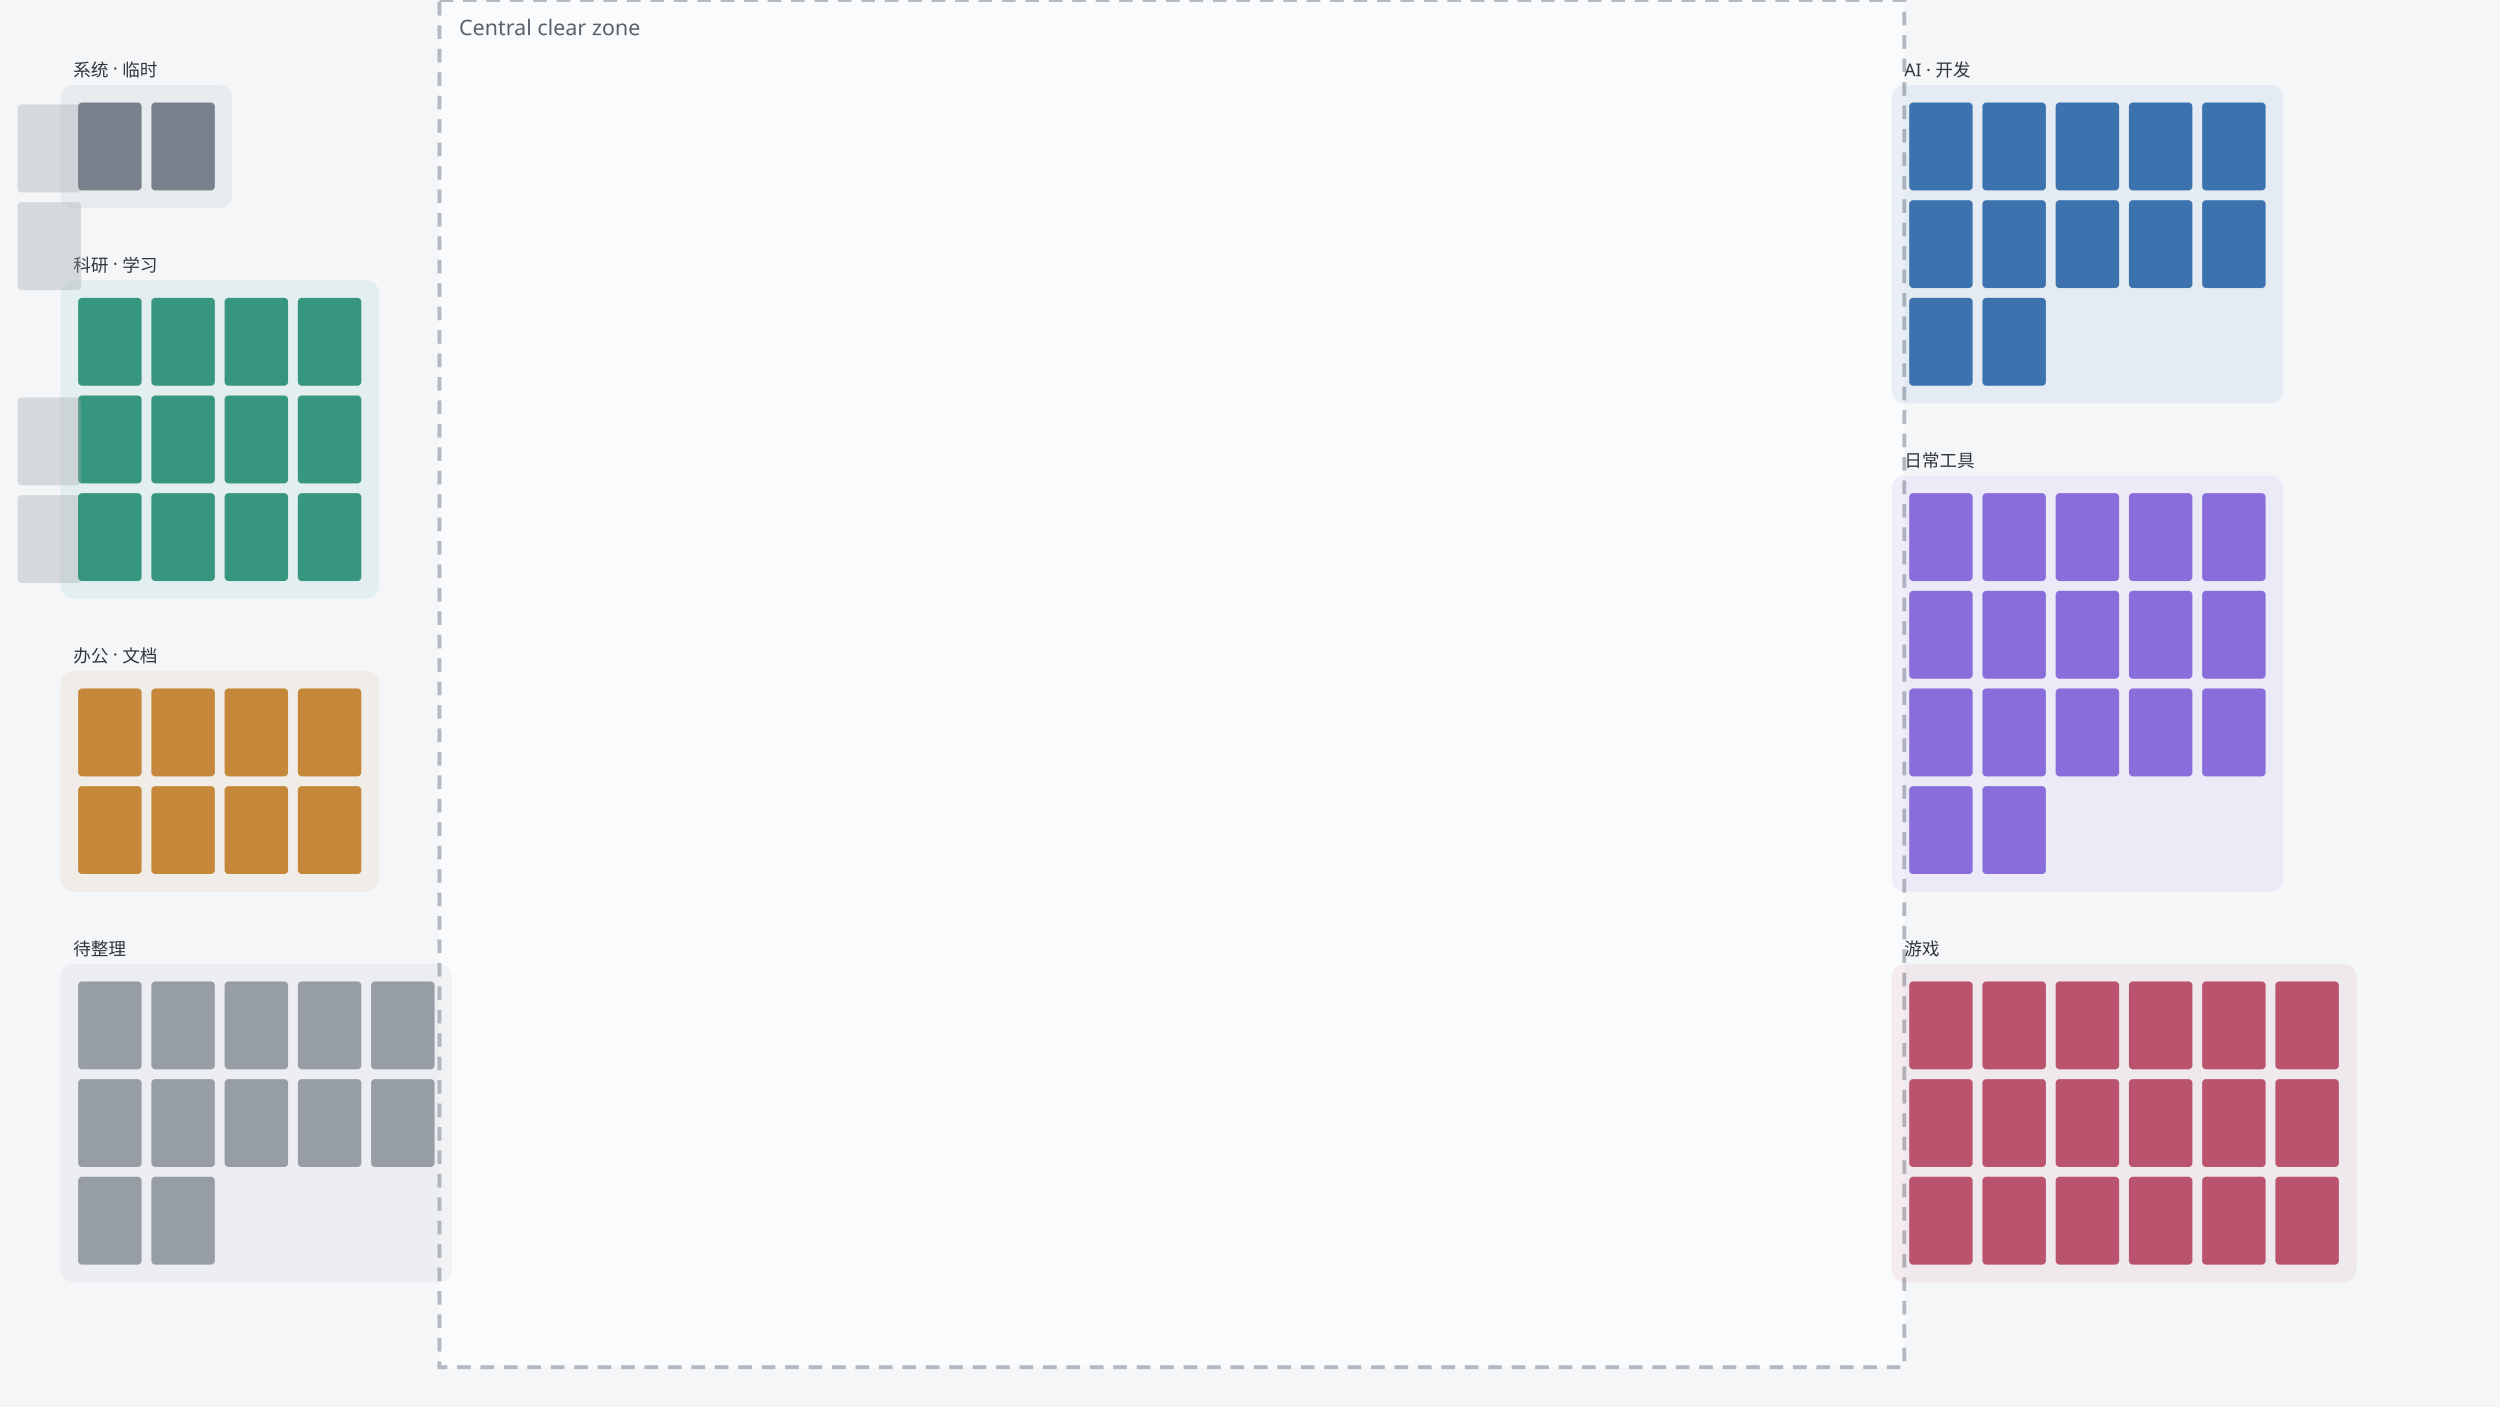
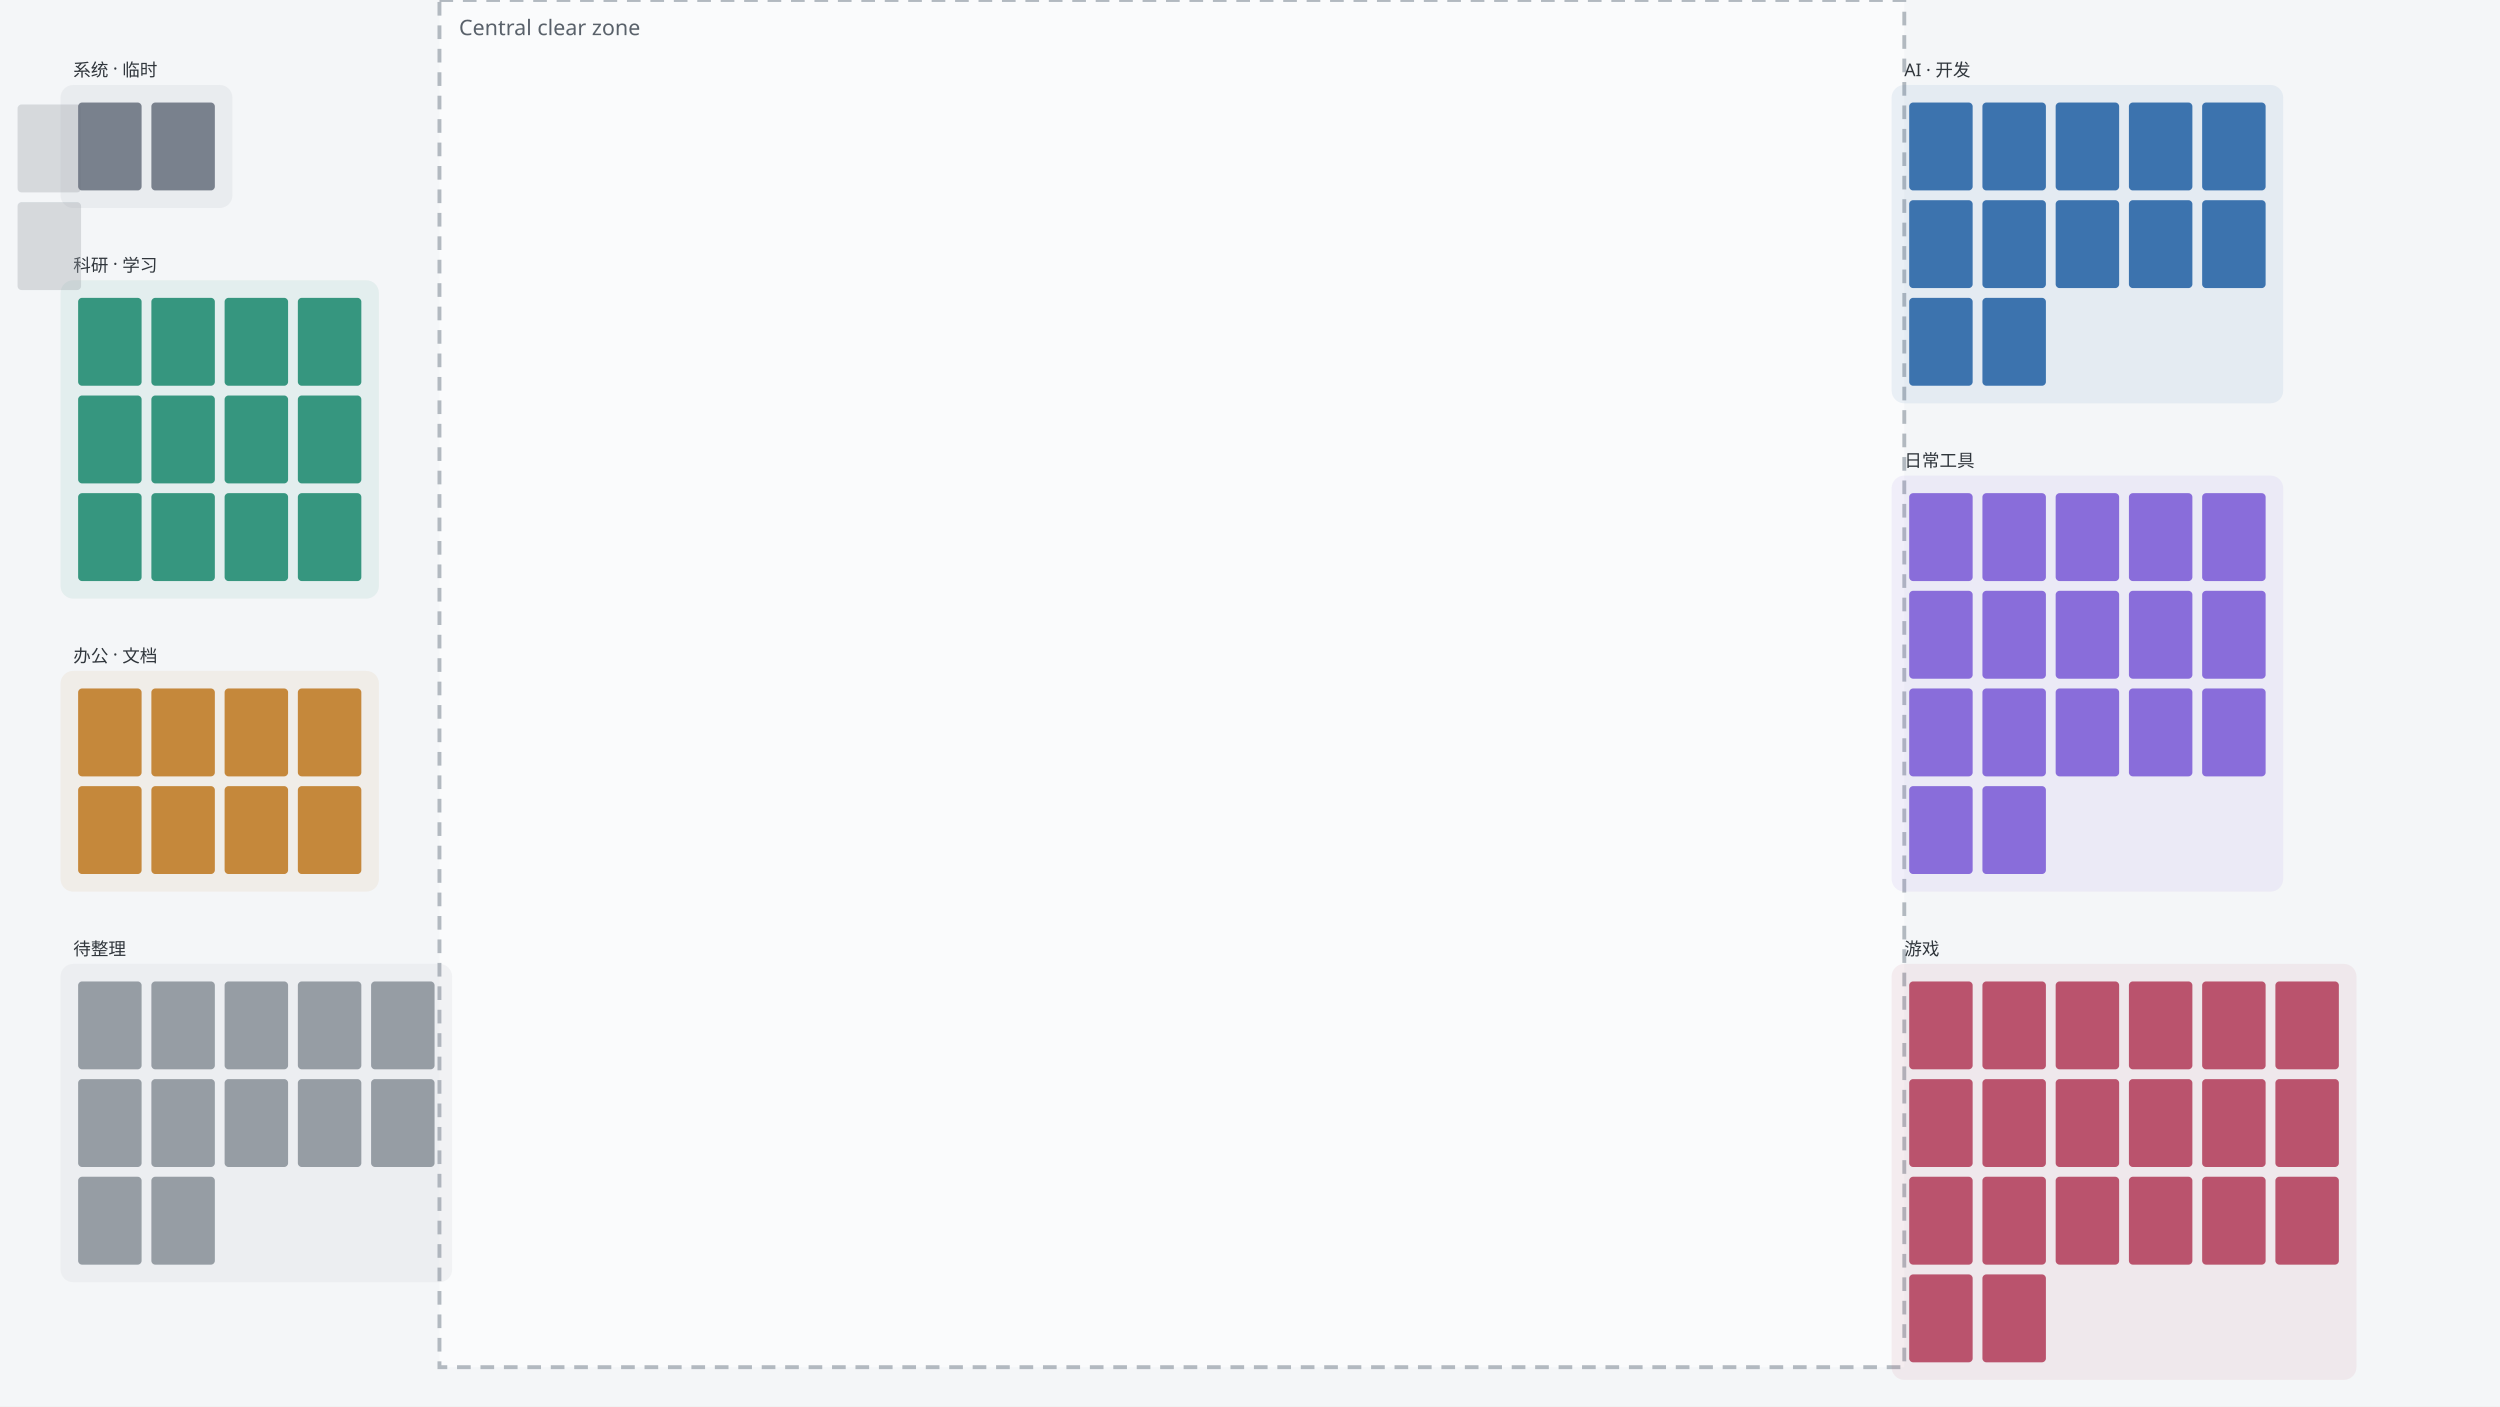
<svg xmlns="http://www.w3.org/2000/svg" width="2560" height="1440" viewBox="0 0 2560 1440">
  <rect width="100%" height="100%" fill="#f4f6f8" />
  <rect x="450" y="0" width="1500" height="1400" fill="#ffffff" opacity="0.55" stroke="#7c8792" stroke-dasharray="14 10" stroke-width="4" />
  <text x="470" y="36" font-family="Segoe UI" font-size="22" fill="#59616a">Central clear zone</text>
  <rect x="63" y="88" width="174" height="124" rx="12" fill="#6b7280" opacity="0.08" stroke="#6b7280" stroke-width="2" />
  <text x="75" y="78" font-family="Segoe UI" font-size="18" fill="#30363c">系统 · 临时</text>
  <rect x="63" y="288" width="324" height="324" rx="12" fill="#1f8a70" opacity="0.08" stroke="#1f8a70" stroke-width="2" />
  <text x="75" y="278" font-family="Segoe UI" font-size="18" fill="#30363c">科研 · 学习</text>
  <rect x="63" y="688" width="324" height="224" rx="12" fill="#c07a24" opacity="0.08" stroke="#c07a24" stroke-width="2" />
  <text x="75" y="678" font-family="Segoe UI" font-size="18" fill="#30363c">办公 · 文档</text>
  <rect x="63" y="988" width="399" height="324" rx="12" fill="#8a929a" opacity="0.08" stroke="#8a929a" stroke-width="2" />
  <text x="75" y="978" font-family="Segoe UI" font-size="18" fill="#30363c">待整理</text>
  <rect x="1938" y="88" width="399" height="324" rx="12" fill="#2563a6" opacity="0.08" stroke="#2563a6" stroke-width="2" />
  <text x="1950" y="78" font-family="Segoe UI" font-size="18" fill="#30363c">AI · 开发</text>
  <rect x="1938" y="488" width="399" height="424" rx="12" fill="#7c5cd6" opacity="0.08" stroke="#7c5cd6" stroke-width="2" />
  <text x="1950" y="478" font-family="Segoe UI" font-size="18" fill="#30363c">日常工具</text>
-   <rect x="1938" y="988" width="474" height="324" rx="12" fill="#b3405c" opacity="0.08" stroke="#b3405c" stroke-width="2" />
+   <rect x="1938" y="988" width="474" height="424" rx="12" fill="#b3405c" opacity="0.08" stroke="#b3405c" stroke-width="2" />
  <text x="1950" y="978" font-family="Segoe UI" font-size="18" fill="#30363c">游戏</text>
  <rect x="18" y="107" width="65" height="90" rx="4" fill="#9aa1a8" opacity="0.34" />
  <rect x="18" y="207" width="65" height="90" rx="4" fill="#9aa1a8" opacity="0.34" />
+   <rect x="1955" y="1305" width="65" height="90" rx="4" fill="#b3405c" opacity="0.88" />
+   <rect x="80" y="105" width="65" height="90" rx="4" fill="#6b7280" opacity="0.88" />
+   <rect x="80" y="305" width="65" height="90" rx="4" fill="#1f8a70" opacity="0.88" />
+   <rect x="80" y="405" width="65" height="90" rx="4" fill="#1f8a70" opacity="0.88" />
+   <rect x="80" y="505" width="65" height="90" rx="4" fill="#1f8a70" opacity="0.88" />
  <rect x="80" y="705" width="65" height="90" rx="4" fill="#c07a24" opacity="0.88" />
  <rect x="80" y="805" width="65" height="90" rx="4" fill="#c07a24" opacity="0.88" />
  <rect x="80" y="1005" width="65" height="90" rx="4" fill="#8a929a" opacity="0.88" />
  <rect x="80" y="1105" width="65" height="90" rx="4" fill="#8a929a" opacity="0.88" />
-   <rect x="1955" y="305" width="65" height="90" rx="4" fill="#2563a6" opacity="0.88" />
-   <rect x="1955" y="605" width="65" height="90" rx="4" fill="#7c5cd6" opacity="0.88" />
-   <rect x="80" y="105" width="65" height="90" rx="4" fill="#6b7280" opacity="0.88" />
-   <rect x="18" y="507" width="65" height="90" rx="4" fill="#9aa1a8" opacity="0.34" />
+   <rect x="80" y="1205" width="65" height="90" rx="4" fill="#8a929a" opacity="0.88" />
+   <rect x="155" y="105" width="65" height="90" rx="4" fill="#6b7280" opacity="0.88" />
+   <rect x="155" y="305" width="65" height="90" rx="4" fill="#1f8a70" opacity="0.88" />
+   <rect x="155" y="405" width="65" height="90" rx="4" fill="#1f8a70" opacity="0.88" />
+   <rect x="155" y="505" width="65" height="90" rx="4" fill="#1f8a70" opacity="0.88" />
  <rect x="155" y="705" width="65" height="90" rx="4" fill="#c07a24" opacity="0.88" />
  <rect x="155" y="805" width="65" height="90" rx="4" fill="#c07a24" opacity="0.88" />
  <rect x="155" y="1005" width="65" height="90" rx="4" fill="#8a929a" opacity="0.88" />
  <rect x="155" y="1105" width="65" height="90" rx="4" fill="#8a929a" opacity="0.88" />
-   <rect x="2030" y="605" width="65" height="90" rx="4" fill="#7c5cd6" opacity="0.88" />
-   <rect x="155" y="105" width="65" height="90" rx="4" fill="#6b7280" opacity="0.88" />
-   <rect x="230" y="705" width="65" height="90" rx="4" fill="#c07a24" opacity="0.88" />
-   <rect x="230" y="805" width="65" height="90" rx="4" fill="#c07a24" opacity="0.88" />
-   <rect x="230" y="1005" width="65" height="90" rx="4" fill="#8a929a" opacity="0.88" />
-   <rect x="2180" y="1105" width="65" height="90" rx="4" fill="#b3405c" opacity="0.88" />
-   <rect x="380" y="1105" width="65" height="90" rx="4" fill="#8a929a" opacity="0.88" />
-   <rect x="80" y="305" width="65" height="90" rx="4" fill="#1f8a70" opacity="0.88" />
-   <rect x="80" y="405" width="65" height="90" rx="4" fill="#1f8a70" opacity="0.88" />
-   <rect x="80" y="505" width="65" height="90" rx="4" fill="#1f8a70" opacity="0.88" />
-   <rect x="305" y="705" width="65" height="90" rx="4" fill="#c07a24" opacity="0.88" />
-   <rect x="305" y="805" width="65" height="90" rx="4" fill="#c07a24" opacity="0.88" />
-   <rect x="305" y="1005" width="65" height="90" rx="4" fill="#8a929a" opacity="0.88" />
-   <rect x="230" y="1105" width="65" height="90" rx="4" fill="#8a929a" opacity="0.88" />
-   <rect x="80" y="1205" width="65" height="90" rx="4" fill="#8a929a" opacity="0.88" />
-   <rect x="155" y="305" width="65" height="90" rx="4" fill="#1f8a70" opacity="0.88" />
-   <rect x="155" y="405" width="65" height="90" rx="4" fill="#1f8a70" opacity="0.88" />
-   <rect x="155" y="505" width="65" height="90" rx="4" fill="#1f8a70" opacity="0.88" />
-   <rect x="380" y="1005" width="65" height="90" rx="4" fill="#8a929a" opacity="0.88" />
-   <rect x="305" y="1105" width="65" height="90" rx="4" fill="#8a929a" opacity="0.88" />
  <rect x="155" y="1205" width="65" height="90" rx="4" fill="#8a929a" opacity="0.88" />
  <rect x="230" y="305" width="65" height="90" rx="4" fill="#1f8a70" opacity="0.88" />
  <rect x="230" y="405" width="65" height="90" rx="4" fill="#1f8a70" opacity="0.88" />
  <rect x="230" y="505" width="65" height="90" rx="4" fill="#1f8a70" opacity="0.88" />
+   <rect x="230" y="705" width="65" height="90" rx="4" fill="#c07a24" opacity="0.88" />
+   <rect x="230" y="805" width="65" height="90" rx="4" fill="#c07a24" opacity="0.88" />
+   <rect x="230" y="1005" width="65" height="90" rx="4" fill="#8a929a" opacity="0.88" />
+   <rect x="230" y="1105" width="65" height="90" rx="4" fill="#8a929a" opacity="0.88" />
  <rect x="305" y="305" width="65" height="90" rx="4" fill="#1f8a70" opacity="0.88" />
  <rect x="305" y="405" width="65" height="90" rx="4" fill="#1f8a70" opacity="0.88" />
  <rect x="305" y="505" width="65" height="90" rx="4" fill="#1f8a70" opacity="0.88" />
+   <rect x="305" y="705" width="65" height="90" rx="4" fill="#c07a24" opacity="0.88" />
+   <rect x="305" y="805" width="65" height="90" rx="4" fill="#c07a24" opacity="0.88" />
+   <rect x="305" y="1005" width="65" height="90" rx="4" fill="#8a929a" opacity="0.88" />
+   <rect x="305" y="1105" width="65" height="90" rx="4" fill="#8a929a" opacity="0.88" />
+   <rect x="380" y="1005" width="65" height="90" rx="4" fill="#8a929a" opacity="0.88" />
+   <rect x="380" y="1105" width="65" height="90" rx="4" fill="#8a929a" opacity="0.88" />
  <rect x="1955" y="105" width="65" height="90" rx="4" fill="#2563a6" opacity="0.88" />
-   <rect x="2255" y="105" width="65" height="90" rx="4" fill="#2563a6" opacity="0.88" />
-   <rect x="2180" y="205" width="65" height="90" rx="4" fill="#2563a6" opacity="0.88" />
+   <rect x="1955" y="205" width="65" height="90" rx="4" fill="#2563a6" opacity="0.88" />
+   <rect x="1955" y="305" width="65" height="90" rx="4" fill="#2563a6" opacity="0.88" />
+   <rect x="1955" y="505" width="65" height="90" rx="4" fill="#7c5cd6" opacity="0.88" />
+   <rect x="1955" y="605" width="65" height="90" rx="4" fill="#7c5cd6" opacity="0.88" />
+   <rect x="1955" y="705" width="65" height="90" rx="4" fill="#7c5cd6" opacity="0.88" />
  <rect x="1955" y="805" width="65" height="90" rx="4" fill="#7c5cd6" opacity="0.88" />
-   <rect x="1955" y="505" width="65" height="90" rx="4" fill="#7c5cd6" opacity="0.88" />
-   <rect x="2105" y="605" width="65" height="90" rx="4" fill="#7c5cd6" opacity="0.88" />
-   <rect x="2030" y="705" width="65" height="90" rx="4" fill="#7c5cd6" opacity="0.88" />
-   <rect x="2030" y="805" width="65" height="90" rx="4" fill="#7c5cd6" opacity="0.88" />
  <rect x="1955" y="1005" width="65" height="90" rx="4" fill="#b3405c" opacity="0.88" />
  <rect x="1955" y="1105" width="65" height="90" rx="4" fill="#b3405c" opacity="0.88" />
  <rect x="1955" y="1205" width="65" height="90" rx="4" fill="#b3405c" opacity="0.88" />
+   <rect x="2030" y="1305" width="65" height="90" rx="4" fill="#b3405c" opacity="0.88" />
  <rect x="2030" y="105" width="65" height="90" rx="4" fill="#2563a6" opacity="0.88" />
-   <rect x="1955" y="205" width="65" height="90" rx="4" fill="#2563a6" opacity="0.88" />
-   <rect x="2255" y="205" width="65" height="90" rx="4" fill="#2563a6" opacity="0.88" />
+   <rect x="2030" y="205" width="65" height="90" rx="4" fill="#2563a6" opacity="0.88" />
+   <rect x="2030" y="305" width="65" height="90" rx="4" fill="#2563a6" opacity="0.88" />
  <rect x="2030" y="505" width="65" height="90" rx="4" fill="#7c5cd6" opacity="0.88" />
-   <rect x="2180" y="605" width="65" height="90" rx="4" fill="#7c5cd6" opacity="0.88" />
-   <rect x="2105" y="705" width="65" height="90" rx="4" fill="#7c5cd6" opacity="0.88" />
+   <rect x="2030" y="605" width="65" height="90" rx="4" fill="#7c5cd6" opacity="0.88" />
+   <rect x="2030" y="705" width="65" height="90" rx="4" fill="#7c5cd6" opacity="0.88" />
+   <rect x="2030" y="805" width="65" height="90" rx="4" fill="#7c5cd6" opacity="0.88" />
  <rect x="2030" y="1005" width="65" height="90" rx="4" fill="#b3405c" opacity="0.88" />
  <rect x="2030" y="1105" width="65" height="90" rx="4" fill="#b3405c" opacity="0.88" />
  <rect x="2030" y="1205" width="65" height="90" rx="4" fill="#b3405c" opacity="0.88" />
  <rect x="2105" y="105" width="65" height="90" rx="4" fill="#2563a6" opacity="0.88" />
-   <rect x="2030" y="205" width="65" height="90" rx="4" fill="#2563a6" opacity="0.88" />
-   <rect x="2255" y="505" width="65" height="90" rx="4" fill="#7c5cd6" opacity="0.88" />
+   <rect x="2105" y="205" width="65" height="90" rx="4" fill="#2563a6" opacity="0.88" />
  <rect x="2105" y="505" width="65" height="90" rx="4" fill="#7c5cd6" opacity="0.88" />
-   <rect x="2255" y="605" width="65" height="90" rx="4" fill="#7c5cd6" opacity="0.88" />
-   <rect x="2180" y="705" width="65" height="90" rx="4" fill="#7c5cd6" opacity="0.88" />
+   <rect x="2105" y="605" width="65" height="90" rx="4" fill="#7c5cd6" opacity="0.88" />
+   <rect x="2105" y="705" width="65" height="90" rx="4" fill="#7c5cd6" opacity="0.88" />
  <rect x="2105" y="1005" width="65" height="90" rx="4" fill="#b3405c" opacity="0.88" />
  <rect x="2105" y="1105" width="65" height="90" rx="4" fill="#b3405c" opacity="0.88" />
  <rect x="2105" y="1205" width="65" height="90" rx="4" fill="#b3405c" opacity="0.88" />
  <rect x="2180" y="105" width="65" height="90" rx="4" fill="#2563a6" opacity="0.88" />
-   <rect x="2105" y="205" width="65" height="90" rx="4" fill="#2563a6" opacity="0.88" />
-   <rect x="2030" y="305" width="65" height="90" rx="4" fill="#2563a6" opacity="0.88" />
+   <rect x="2180" y="205" width="65" height="90" rx="4" fill="#2563a6" opacity="0.88" />
  <rect x="2180" y="505" width="65" height="90" rx="4" fill="#7c5cd6" opacity="0.88" />
-   <rect x="1955" y="705" width="65" height="90" rx="4" fill="#7c5cd6" opacity="0.88" />
+   <rect x="2180" y="605" width="65" height="90" rx="4" fill="#7c5cd6" opacity="0.88" />
+   <rect x="2180" y="705" width="65" height="90" rx="4" fill="#7c5cd6" opacity="0.88" />
+   <rect x="2180" y="1005" width="65" height="90" rx="4" fill="#b3405c" opacity="0.88" />
+   <rect x="2180" y="1105" width="65" height="90" rx="4" fill="#b3405c" opacity="0.88" />
+   <rect x="2180" y="1205" width="65" height="90" rx="4" fill="#b3405c" opacity="0.88" />
+   <rect x="2255" y="105" width="65" height="90" rx="4" fill="#2563a6" opacity="0.88" />
+   <rect x="2255" y="205" width="65" height="90" rx="4" fill="#2563a6" opacity="0.88" />
+   <rect x="2255" y="505" width="65" height="90" rx="4" fill="#7c5cd6" opacity="0.88" />
+   <rect x="2255" y="605" width="65" height="90" rx="4" fill="#7c5cd6" opacity="0.88" />
  <rect x="2255" y="705" width="65" height="90" rx="4" fill="#7c5cd6" opacity="0.88" />
-   <rect x="2180" y="1005" width="65" height="90" rx="4" fill="#b3405c" opacity="0.88" />
+   <rect x="2255" y="1005" width="65" height="90" rx="4" fill="#b3405c" opacity="0.88" />
  <rect x="2255" y="1105" width="65" height="90" rx="4" fill="#b3405c" opacity="0.88" />
-   <rect x="2180" y="1205" width="65" height="90" rx="4" fill="#b3405c" opacity="0.88" />
+   <rect x="2255" y="1205" width="65" height="90" rx="4" fill="#b3405c" opacity="0.88" />
  <rect x="2330" y="1005" width="65" height="90" rx="4" fill="#b3405c" opacity="0.88" />
  <rect x="2330" y="1105" width="65" height="90" rx="4" fill="#b3405c" opacity="0.88" />
-   <rect x="2255" y="1205" width="65" height="90" rx="4" fill="#b3405c" opacity="0.88" />
  <rect x="2330" y="1205" width="65" height="90" rx="4" fill="#b3405c" opacity="0.88" />
-   <rect x="2255" y="1005" width="65" height="90" rx="4" fill="#b3405c" opacity="0.88" />
-   <rect x="18" y="407" width="65" height="90" rx="4" fill="#9aa1a8" opacity="0.34" />
</svg>
